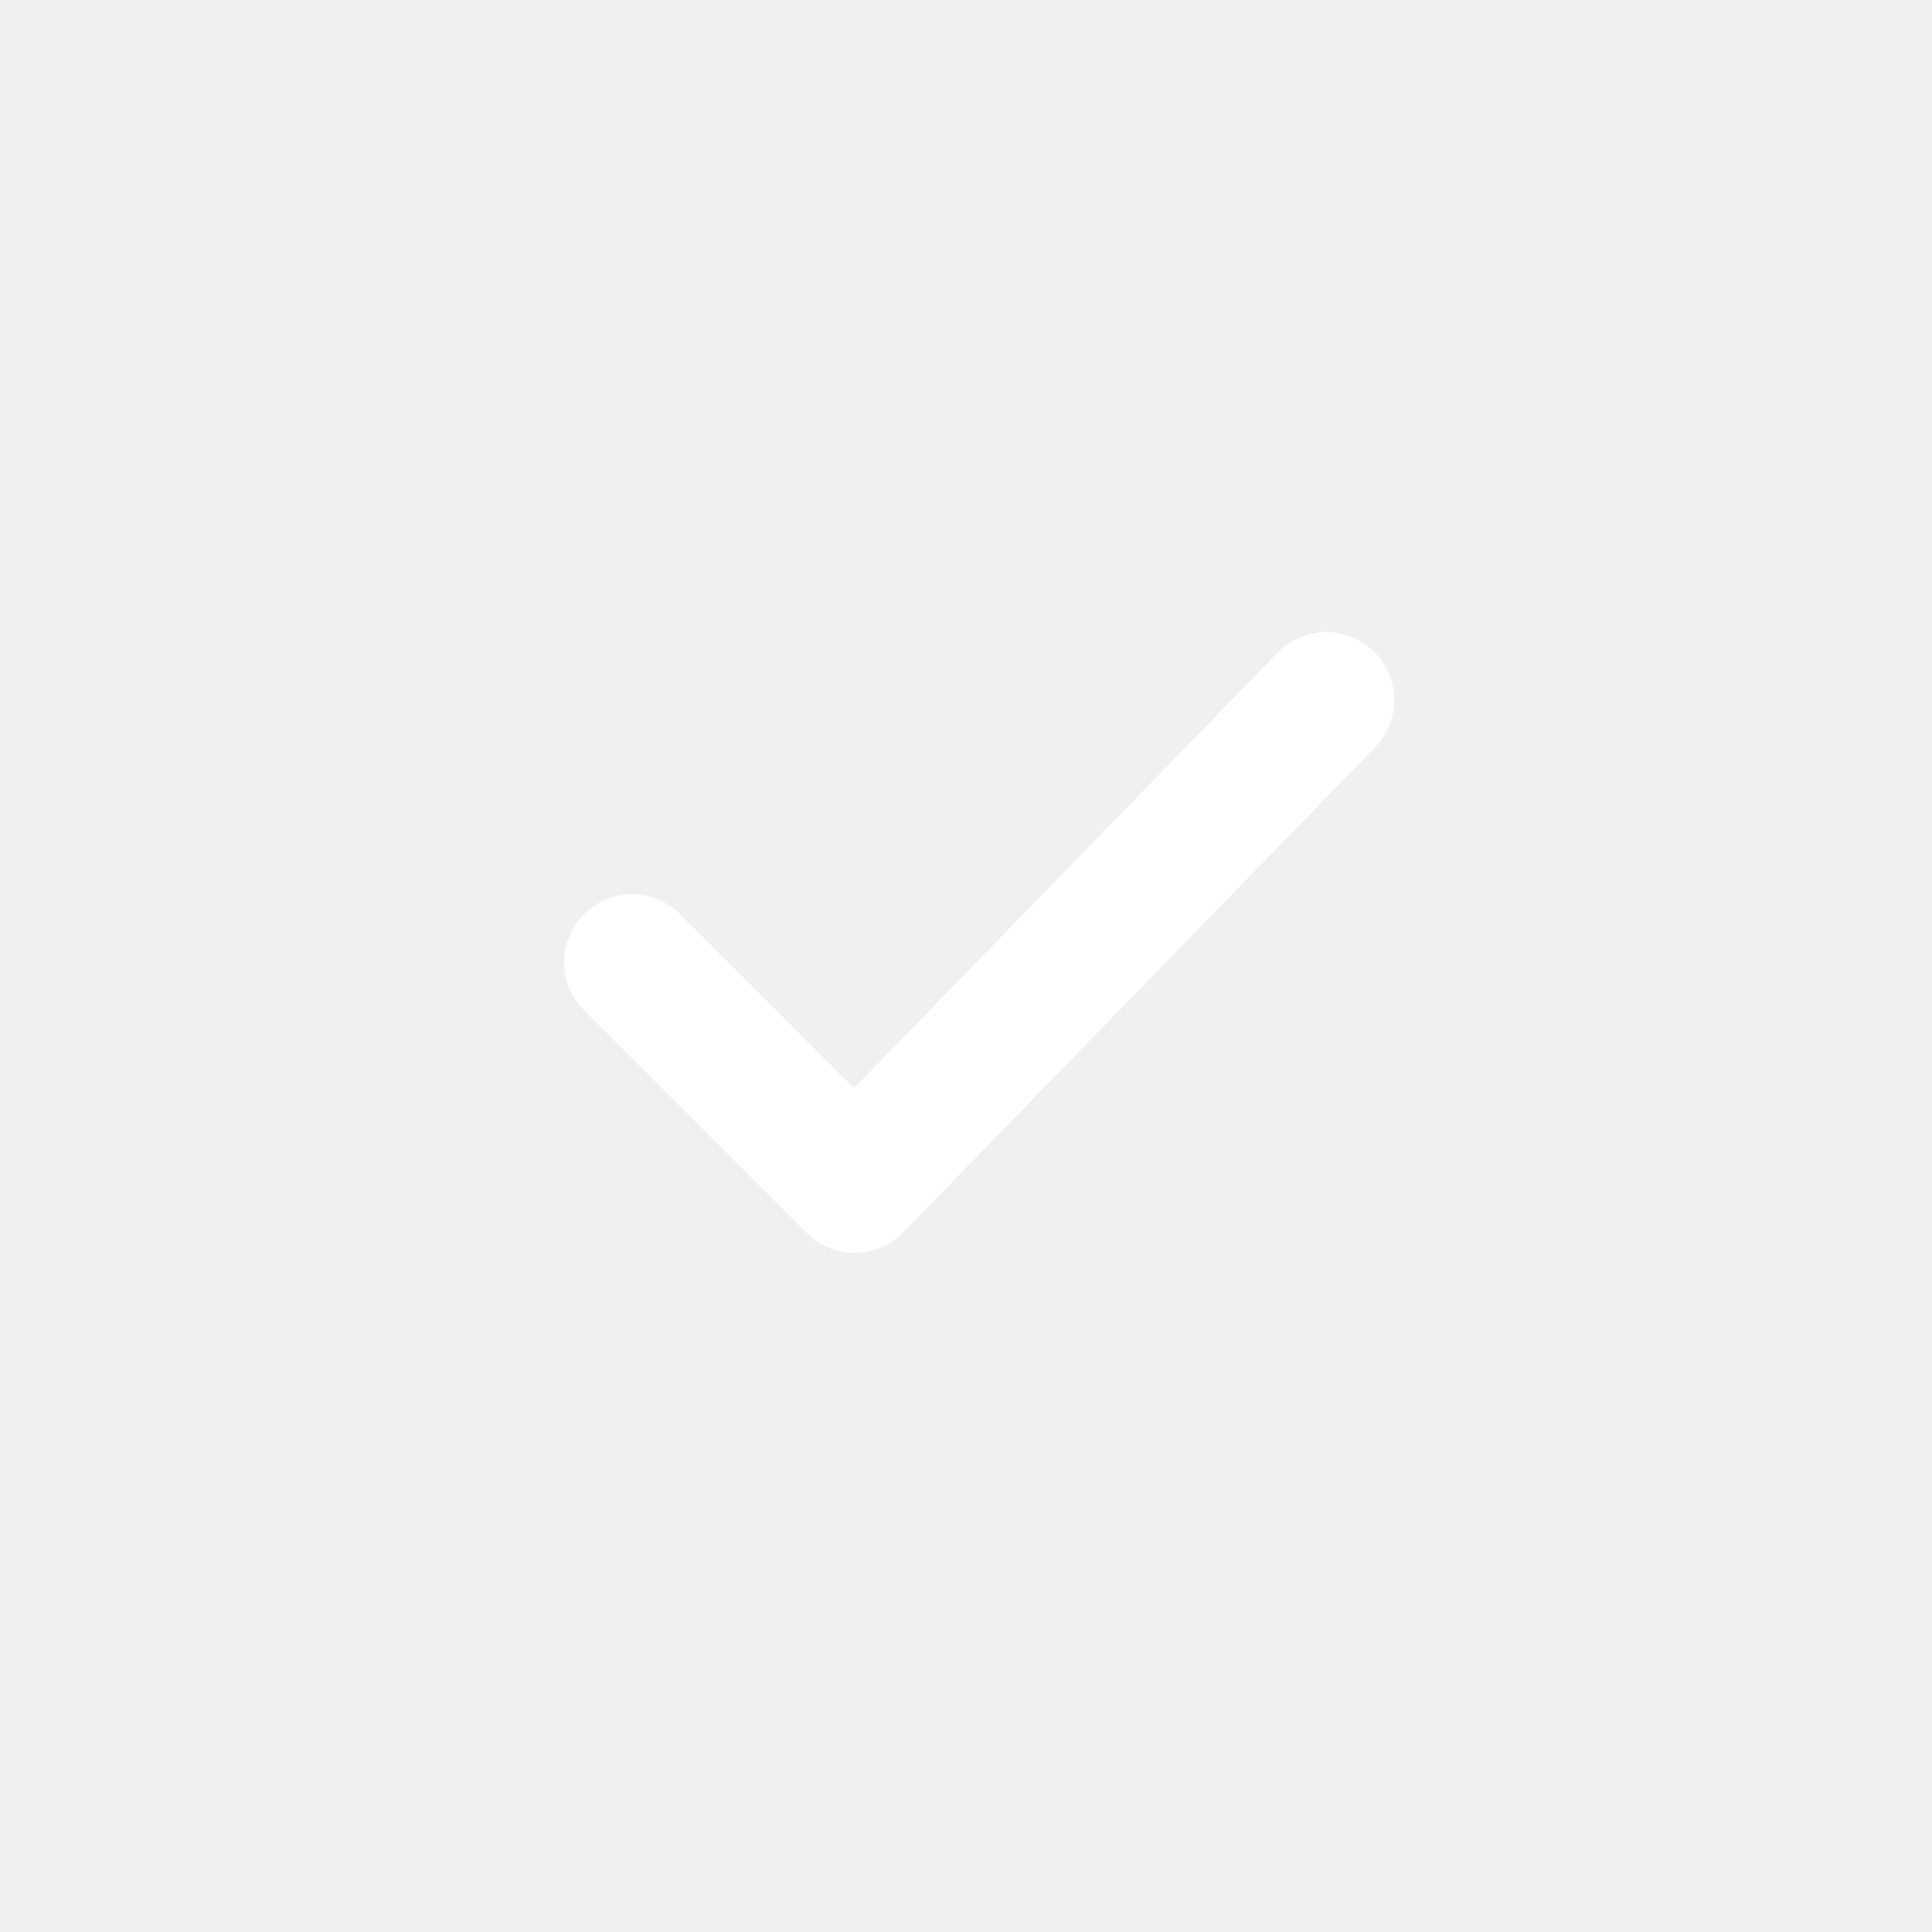
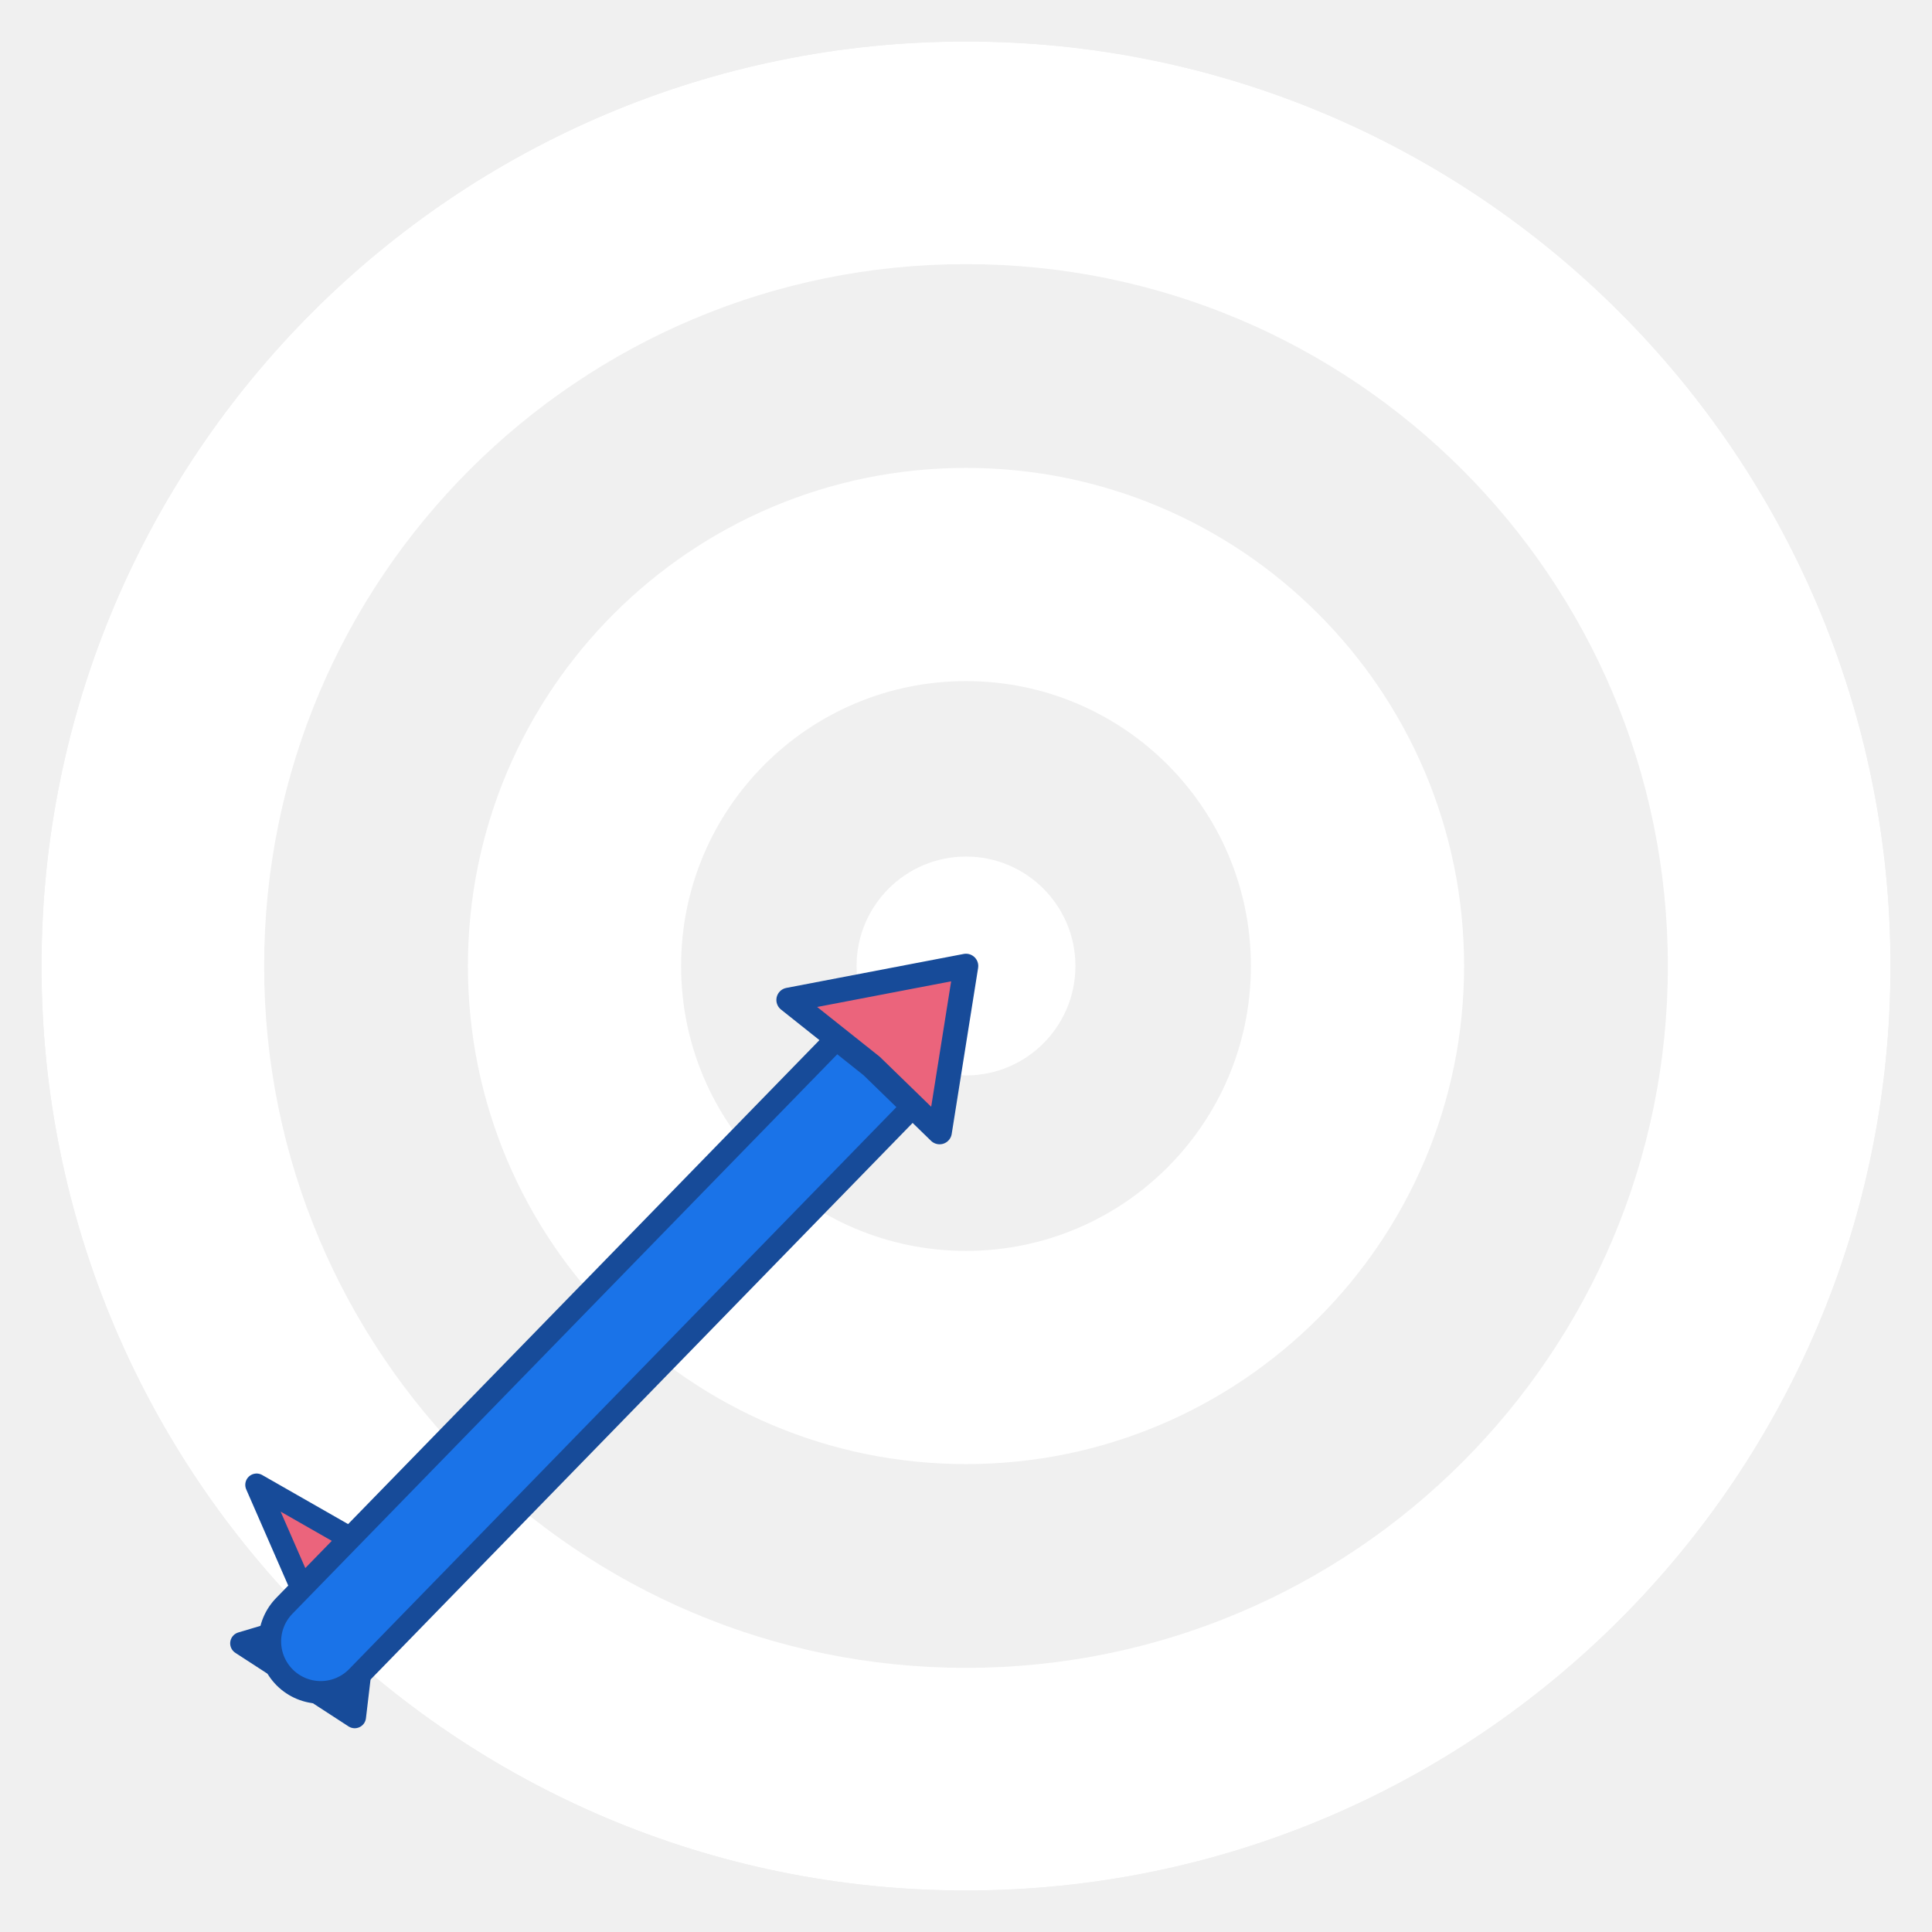
<svg xmlns="http://www.w3.org/2000/svg" width="1024" height="1024" viewBox="0 0 1024 1024">
-   <path d="M335 510l118 118 250-257" fill="none" stroke="white" stroke-width="72" stroke-linecap="round" stroke-linejoin="round" />
+   <defs>
+     <mask id="target">
+       <rect width="1024" height="1024" fill="#000" />
+       <circle cx="512" cy="512" r="490" fill="#fff" />
+       <circle cx="512" cy="512" r="372" fill="#000" />
+       <circle cx="512" cy="512" r="264" fill="#fff" />
+       <circle cx="512" cy="512" r="151" fill="#000" />
+       <circle cx="512" cy="512" r="58" fill="#fff" />
+     </mask>
+   </defs>
+   <circle cx="512" cy="512" r="490" fill="#fff" mask="url(#target)" />
+   <path d="M213 831l-77-44 38 87zM195 851l-67 20 60 39z" fill="#eb647c" stroke="#174b99" stroke-width="12" stroke-linejoin="round" />
+   <path d="M170 870l298-306" fill="none" stroke="#174b99" stroke-width="66" stroke-linecap="round" />
+   <path d="M170 870l298-306" fill="none" stroke="#1a73e8" stroke-width="42" stroke-linecap="round" />
+   <path d="M512 512l-14 88-36-35-44-35z" fill="#eb647c" stroke="#174b99" stroke-width="13" stroke-linejoin="round" />
</svg>
